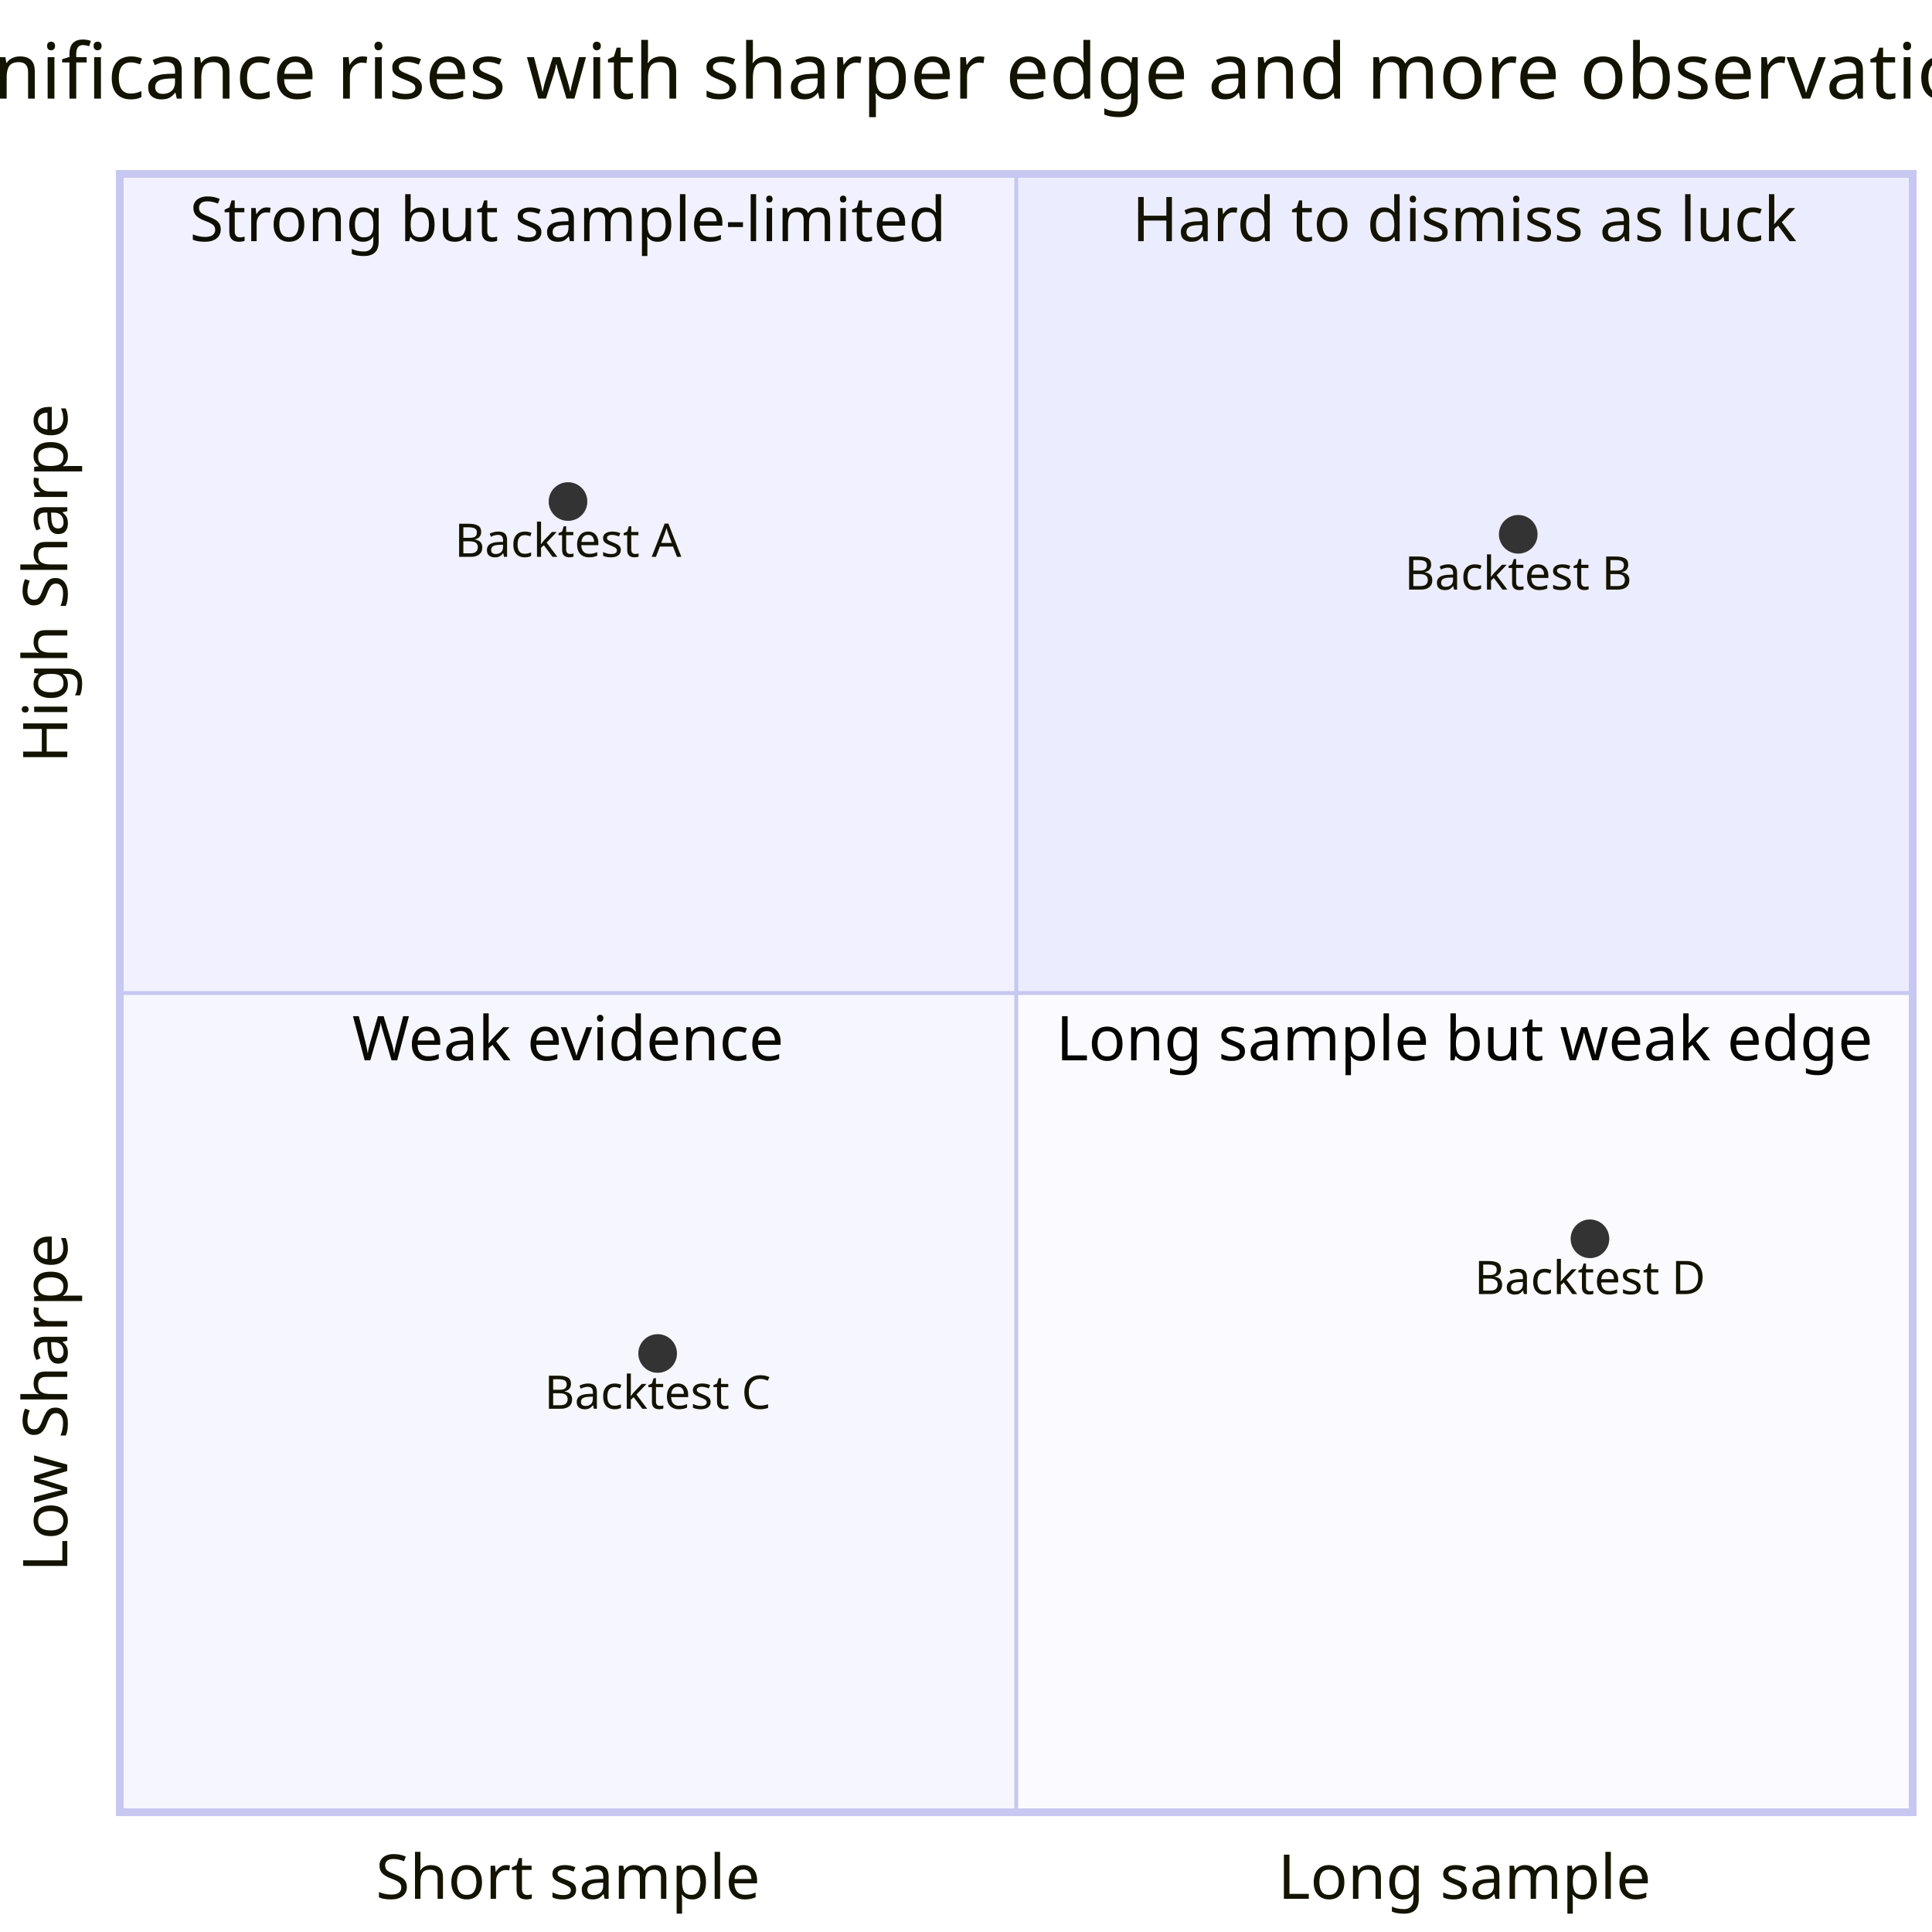
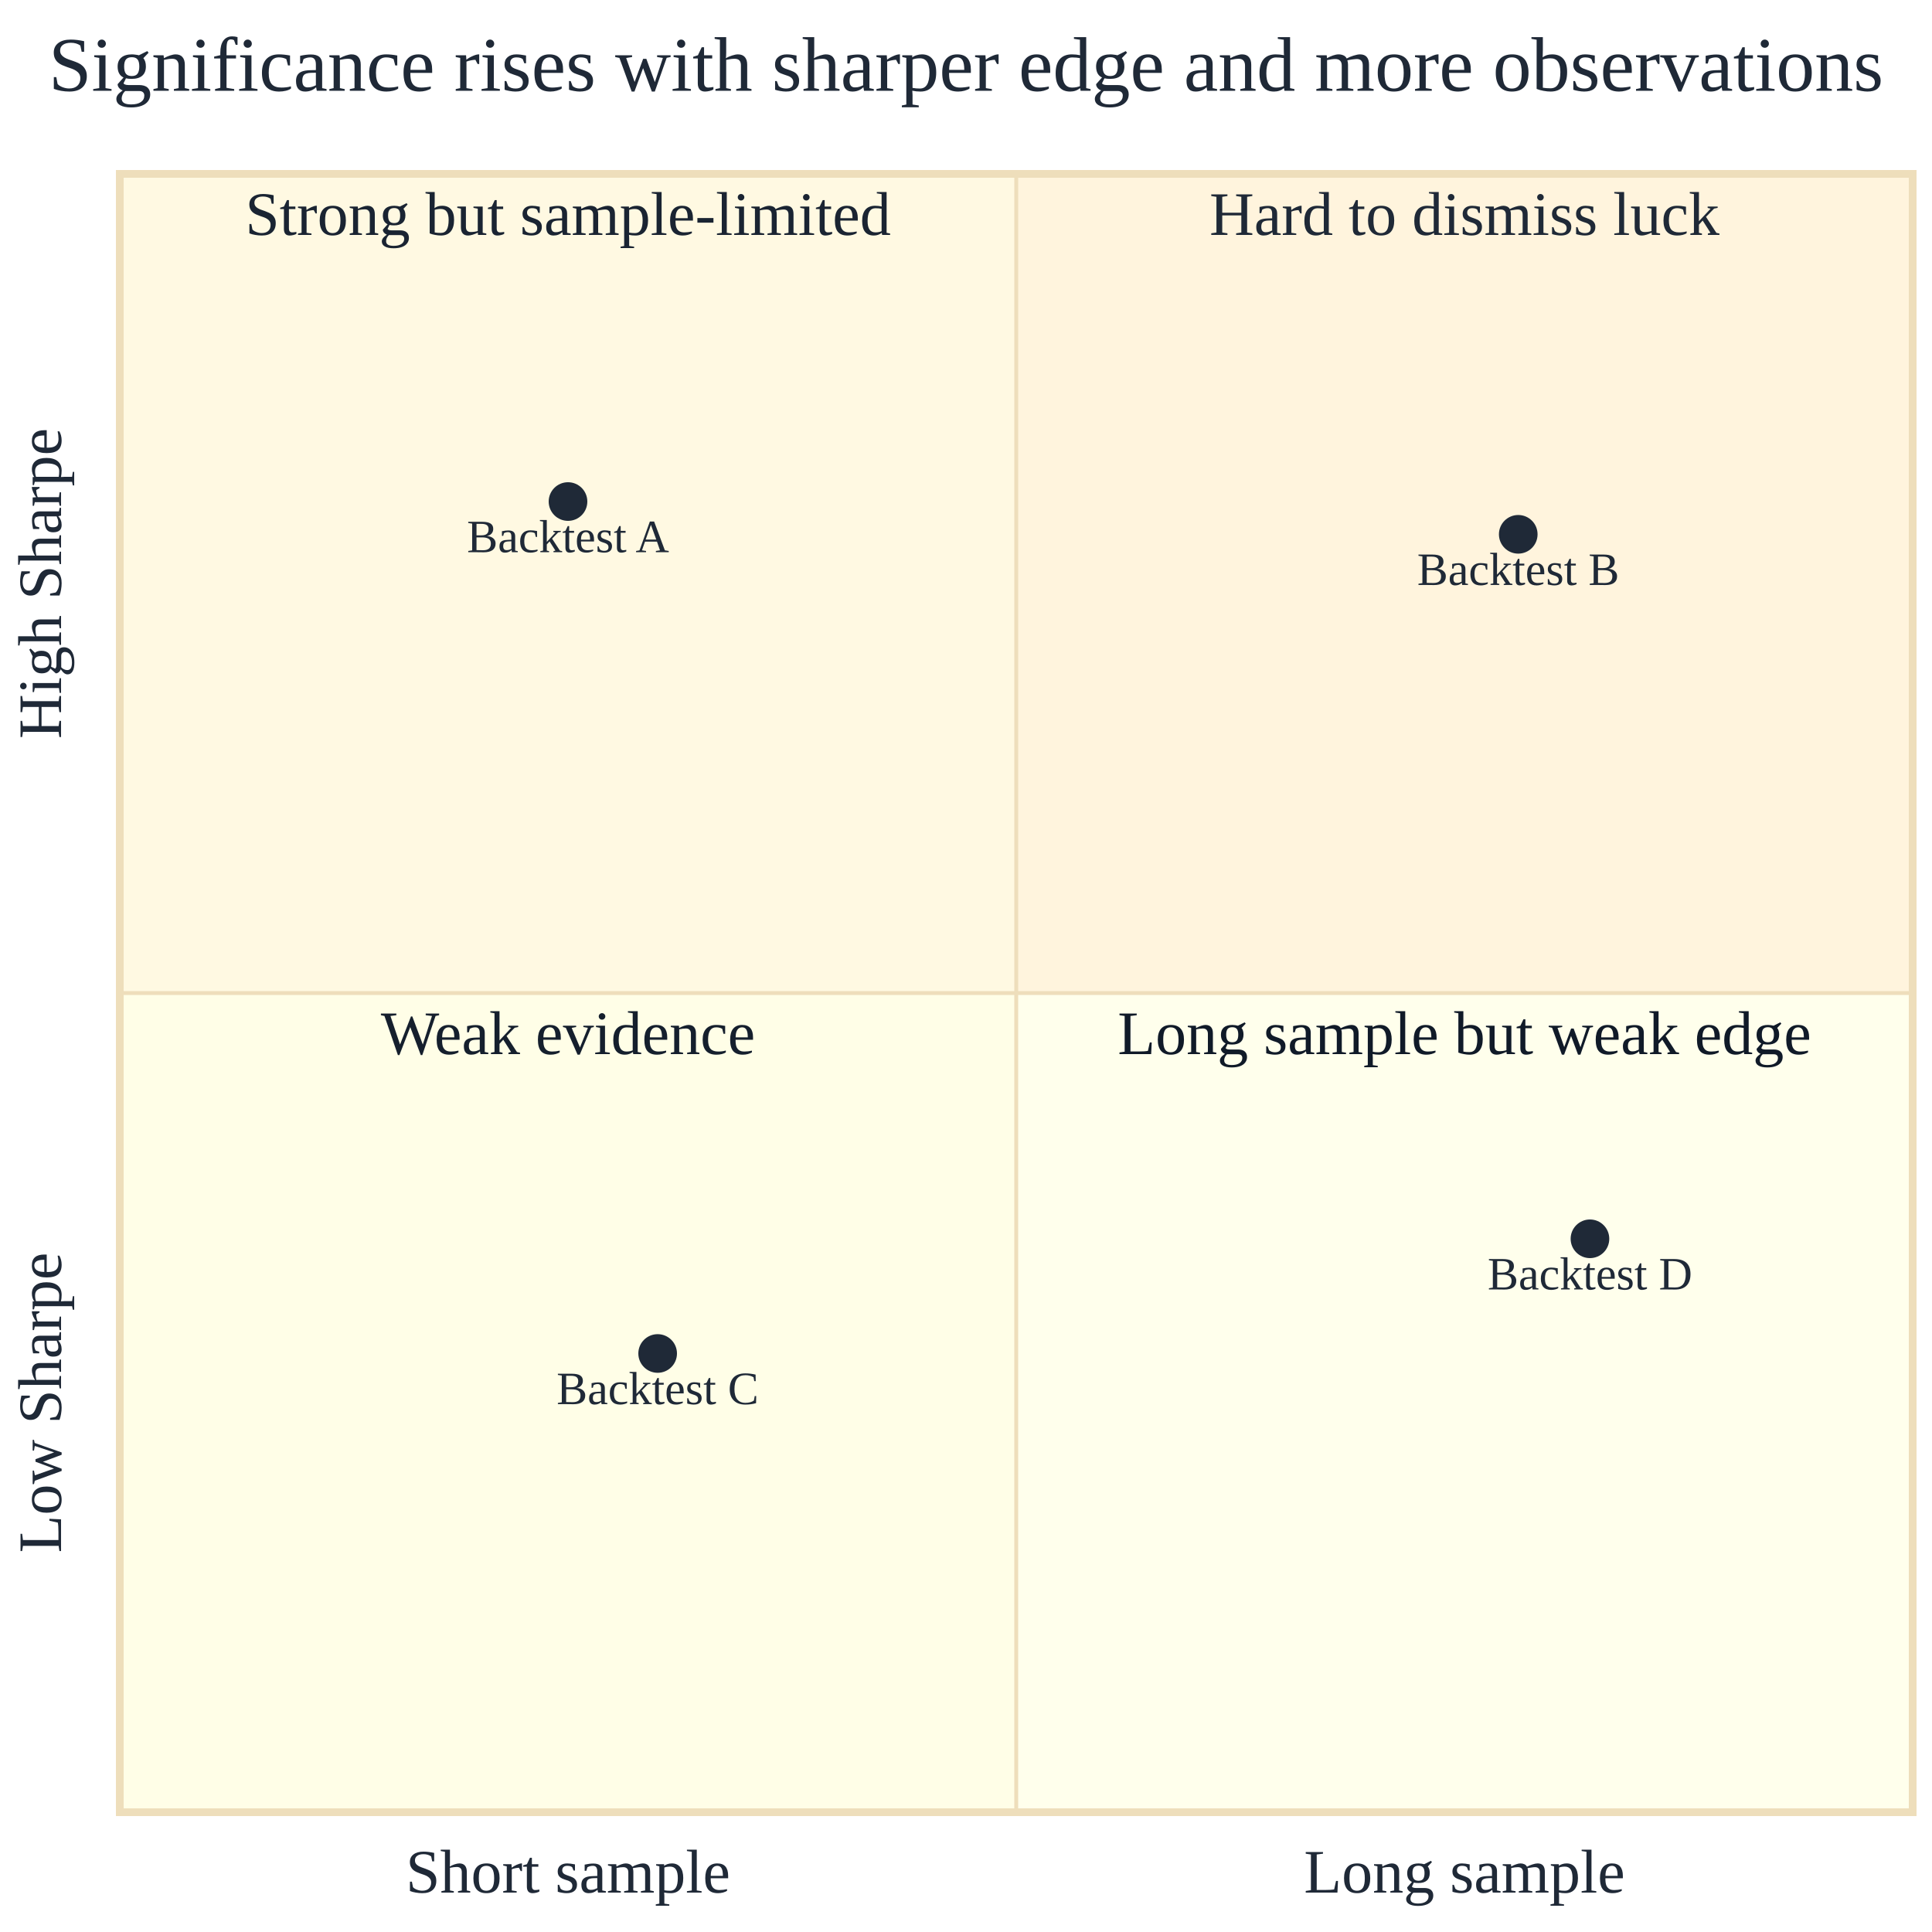
<svg xmlns="http://www.w3.org/2000/svg" id="my-svg" width="100%" style="max-width: 500px; background-color: transparent;" viewBox="0 0 500 500" role="graphics-document document" aria-roledescription="quadrantChart">
-   <style>#my-svg{font-family:"Noto Sans","Noto Sans CJK SC","Source Han Sans SC","Microsoft YaHei","PingFang SC","Hiragino Sans GB","Avenir Next","Segoe UI",Arial,sans-serif;font-size:16px;fill:#333;}@keyframes edge-animation-frame{from{stroke-dashoffset:0;}}@keyframes dash{to{stroke-dashoffset:0;}}#my-svg .edge-animation-slow{stroke-dasharray:9,5!important;stroke-dashoffset:900;animation:dash 50s linear infinite;stroke-linecap:round;}#my-svg .edge-animation-fast{stroke-dasharray:9,5!important;stroke-dashoffset:900;animation:dash 20s linear infinite;stroke-linecap:round;}#my-svg .error-icon{fill:#552222;}#my-svg .error-text{fill:#552222;stroke:#552222;}#my-svg .edge-thickness-normal{stroke-width:1px;}#my-svg .edge-thickness-thick{stroke-width:3.5px;}#my-svg .edge-pattern-solid{stroke-dasharray:0;}#my-svg .edge-thickness-invisible{stroke-width:0;fill:none;}#my-svg .edge-pattern-dashed{stroke-dasharray:3;}#my-svg .edge-pattern-dotted{stroke-dasharray:2;}#my-svg .marker{fill:#333333;stroke:#333333;}#my-svg .marker.cross{stroke:#333333;}#my-svg svg{font-family:"Noto Sans","Noto Sans CJK SC","Source Han Sans SC","Microsoft YaHei","PingFang SC","Hiragino Sans GB","Avenir Next","Segoe UI",Arial,sans-serif;font-size:16px;}#my-svg p{margin:0;}#my-svg .node .neo-node{stroke:#9370DB;}#my-svg [data-look="neo"].node rect,#my-svg [data-look="neo"].cluster rect,#my-svg [data-look="neo"].node polygon{stroke:#9370DB;filter:drop-shadow(1px 2px 2px rgba(185, 185, 185, 1));}#my-svg [data-look="neo"].node path{stroke:#9370DB;stroke-width:1px;}#my-svg [data-look="neo"].node .outer-path{filter:drop-shadow(1px 2px 2px rgba(185, 185, 185, 1));}#my-svg [data-look="neo"].node .neo-line path{stroke:#9370DB;filter:none;}#my-svg [data-look="neo"].node circle{stroke:#9370DB;filter:drop-shadow(1px 2px 2px rgba(185, 185, 185, 1));}#my-svg [data-look="neo"].node circle .state-start{fill:#000000;}#my-svg [data-look="neo"].icon-shape .icon{fill:#9370DB;filter:drop-shadow(1px 2px 2px rgba(185, 185, 185, 1));}#my-svg [data-look="neo"].icon-shape .icon-neo path{stroke:#9370DB;filter:drop-shadow(1px 2px 2px rgba(185, 185, 185, 1));}#my-svg .label,#my-svg .cluster-label,#my-svg .edgeLabel,#my-svg .nodeLabel,#my-svg foreignobject div,#my-svg foreignobject span,#my-svg text,#my-svg tspan{font-family:"Noto Sans","Noto Sans CJK SC","Source Han Sans SC","Microsoft YaHei","PingFang SC","Hiragino Sans GB","Avenir Next","Segoe UI",Arial,sans-serif!important;}#my-svg :root{--mermaid-font-family:"trebuchet ms",verdana,arial,sans-serif;}</style>
+   <style>#my-svg{font-size:16px;fill:#1f2937;}@keyframes edge-animation-frame{from{stroke-dashoffset:0;}}@keyframes dash{to{stroke-dashoffset:0;}}#my-svg .edge-animation-slow{stroke-dasharray:9,5!important;stroke-dashoffset:900;animation:dash 50s linear infinite;stroke-linecap:round;}#my-svg .edge-animation-fast{stroke-dasharray:9,5!important;stroke-dashoffset:900;animation:dash 20s linear infinite;stroke-linecap:round;}#my-svg .error-icon{fill:hsl(220.588, 100%, 98.333%);}#my-svg .error-text{fill:rgb(8.5, 5.75, 0);stroke:rgb(8.5, 5.75, 0);}#my-svg .edge-thickness-normal{stroke-width:1px;}#my-svg .edge-thickness-thick{stroke-width:3.5px;}#my-svg .edge-pattern-solid{stroke-dasharray:0;}#my-svg .edge-thickness-invisible{stroke-width:0;fill:none;}#my-svg .edge-pattern-dashed{stroke-dasharray:3;}#my-svg .edge-pattern-dotted{stroke-dasharray:2;}#my-svg .marker{fill:#0f766e;stroke:#0f766e;}#my-svg .marker.cross{stroke:#0f766e;}#my-svg svg{font-size:16px;}#my-svg p{margin:0;}#my-svg .node .neo-node{stroke:hsl(40.588, 60%, 83.333%);}#my-svg [data-look="neo"].node rect,#my-svg [data-look="neo"].cluster rect,#my-svg [data-look="neo"].node polygon{stroke:url(#my-svg-gradient);filter:drop-shadow( 1px 2px 2px rgba(185,185,185,1));}#my-svg [data-look="neo"].node path{stroke:url(#my-svg-gradient);stroke-width:1px;}#my-svg [data-look="neo"].node .outer-path{filter:drop-shadow( 1px 2px 2px rgba(185,185,185,1));}#my-svg [data-look="neo"].node .neo-line path{stroke:hsl(40.588, 60%, 83.333%);filter:none;}#my-svg [data-look="neo"].node circle{stroke:url(#my-svg-gradient);filter:drop-shadow( 1px 2px 2px rgba(185,185,185,1));}#my-svg [data-look="neo"].node circle .state-start{fill:#000000;}#my-svg [data-look="neo"].icon-shape .icon{fill:url(#my-svg-gradient);filter:drop-shadow( 1px 2px 2px rgba(185,185,185,1));}#my-svg [data-look="neo"].icon-shape .icon-neo path{stroke:url(#my-svg-gradient);filter:drop-shadow( 1px 2px 2px rgba(185,185,185,1));}#my-svg .label,#my-svg .cluster-label,#my-svg .edgeLabel,#my-svg .nodeLabel,#my-svg foreignobject div,#my-svg foreignobject span,#my-svg text,#my-svg tspan{font-family:"Noto Sans","Noto Sans CJK SC","Source Han Sans SC","Microsoft YaHei","PingFang SC","Hiragino Sans GB","Avenir Next","Segoe UI",Arial,sans-serif!important;}#my-svg :root{--mermaid-font-family:"trebuchet ms",verdana,arial,sans-serif;}</style>
  <g />
  <g class="main">
    <g class="quadrants">
      <g class="quadrant">
-         <rect x="263" y="45" width="232" height="212" fill="#ECECFF" />
-         <text x="0" y="0" fill="#131300" font-size="16" dominant-baseline="hanging" text-anchor="middle" transform="translate(379, 50) rotate(0)">Hard to dismiss as luck</text>
+         <rect x="263" y="45" width="232" height="212" fill="#fff4dd" />
+         <text x="0" y="0" fill="#1f2937" font-size="16" dominant-baseline="hanging" text-anchor="middle" transform="translate(379, 50) rotate(0)">Hard to dismiss luck</text>
      </g>
      <g class="quadrant">
-         <rect x="31" y="45" width="232" height="212" fill="#f1f1ff" />
-         <text x="0" y="0" fill="#0e0e00" font-size="16" dominant-baseline="hanging" text-anchor="middle" transform="translate(147, 50) rotate(0)">Strong but sample-limited</text>
+         <rect x="31" y="45" width="232" height="212" fill="#fff9e2" />
+         <text x="0" y="0" fill="#1a2432" font-size="16" dominant-baseline="hanging" text-anchor="middle" transform="translate(147, 50) rotate(0)">Strong but sample-limited</text>
      </g>
      <g class="quadrant">
-         <rect x="31" y="257" width="232" height="212" fill="#f6f6ff" />
-         <text x="0" y="0" fill="#090900" font-size="16" dominant-baseline="hanging" text-anchor="middle" transform="translate(147, 262) rotate(0)">Weak evidence</text>
+         <rect x="31" y="257" width="232" height="212" fill="#fffee7" />
+         <text x="0" y="0" fill="#151f2d" font-size="16" dominant-baseline="hanging" text-anchor="middle" transform="translate(147, 262) rotate(0)">Weak evidence</text>
      </g>
      <g class="quadrant">
-         <rect x="263" y="257" width="232" height="212" fill="#fbfbff" />
-         <text x="0" y="0" fill="#040400" font-size="16" dominant-baseline="hanging" text-anchor="middle" transform="translate(379, 262) rotate(0)">Long sample but weak edge</text>
+         <rect x="263" y="257" width="232" height="212" fill="#ffffec" />
+         <text x="0" y="0" fill="#101a28" font-size="16" dominant-baseline="hanging" text-anchor="middle" transform="translate(379, 262) rotate(0)">Long sample but weak edge</text>
      </g>
    </g>
    <g class="border">
-       <line x1="30" y1="45" x2="496" y2="45" style="stroke: rgb(199, 199, 241); stroke-width: 2;" />
-       <line x1="495" y1="46" x2="495" y2="468" style="stroke: rgb(199, 199, 241); stroke-width: 2;" />
-       <line x1="30" y1="469" x2="496" y2="469" style="stroke: rgb(199, 199, 241); stroke-width: 2;" />
-       <line x1="31" y1="46" x2="31" y2="468" style="stroke: rgb(199, 199, 241); stroke-width: 2;" />
-       <line x1="263" y1="46" x2="263" y2="468" style="stroke: rgb(199, 199, 241); stroke-width: 1;" />
-       <line x1="32" y1="257" x2="494" y2="257" style="stroke: rgb(199, 199, 241); stroke-width: 1;" />
+       <line x1="30" y1="45" x2="496" y2="45" style="stroke: rgb(238, 222, 187); stroke-width: 2;" />
+       <line x1="495" y1="46" x2="495" y2="468" style="stroke: rgb(238, 222, 187); stroke-width: 2;" />
+       <line x1="30" y1="469" x2="496" y2="469" style="stroke: rgb(238, 222, 187); stroke-width: 2;" />
+       <line x1="31" y1="46" x2="31" y2="468" style="stroke: rgb(238, 222, 187); stroke-width: 2;" />
+       <line x1="263" y1="46" x2="263" y2="468" style="stroke: rgb(238, 222, 187); stroke-width: 1;" />
+       <line x1="32" y1="257" x2="494" y2="257" style="stroke: rgb(238, 222, 187); stroke-width: 1;" />
    </g>
    <g class="data-points">
      <g class="data-point">
-         <circle cx="411.48" cy="320.6" r="5" fill="hsl(240, 100%, NaN%)" stroke="hsl(240, 100%, NaN%)" stroke-width="0px" />
-         <text x="0" y="0" fill="#131300" font-size="12" dominant-baseline="hanging" text-anchor="middle" transform="translate(411.48, 325.6) rotate(0)">Backtest D</text>
+         <circle cx="411.48" cy="320.6" r="5" fill="hsl(40.588, 100%, NaN%)" stroke="hsl(40.588, 100%, NaN%)" stroke-width="0px" />
+         <text x="0" y="0" fill="#1f2937" font-size="12" dominant-baseline="hanging" text-anchor="middle" transform="translate(411.48, 325.6) rotate(0)">Backtest D</text>
      </g>
      <g class="data-point">
-         <circle cx="170.2" cy="350.28" r="5" fill="hsl(240, 100%, NaN%)" stroke="hsl(240, 100%, NaN%)" stroke-width="0px" />
-         <text x="0" y="0" fill="#131300" font-size="12" dominant-baseline="hanging" text-anchor="middle" transform="translate(170.2, 355.28) rotate(0)">Backtest C</text>
+         <circle cx="170.2" cy="350.28" r="5" fill="hsl(40.588, 100%, NaN%)" stroke="hsl(40.588, 100%, NaN%)" stroke-width="0px" />
+         <text x="0" y="0" fill="#1f2937" font-size="12" dominant-baseline="hanging" text-anchor="middle" transform="translate(170.2, 355.28) rotate(0)">Backtest C</text>
      </g>
      <g class="data-point">
-         <circle cx="392.92" cy="138.28" r="5" fill="hsl(240, 100%, NaN%)" stroke="hsl(240, 100%, NaN%)" stroke-width="0px" />
-         <text x="0" y="0" fill="#131300" font-size="12" dominant-baseline="hanging" text-anchor="middle" transform="translate(392.92, 143.28) rotate(0)">Backtest B</text>
+         <circle cx="392.92" cy="138.28" r="5" fill="hsl(40.588, 100%, NaN%)" stroke="hsl(40.588, 100%, NaN%)" stroke-width="0px" />
+         <text x="0" y="0" fill="#1f2937" font-size="12" dominant-baseline="hanging" text-anchor="middle" transform="translate(392.92, 143.28) rotate(0)">Backtest B</text>
      </g>
      <g class="data-point">
-         <circle cx="147" cy="129.8" r="5" fill="hsl(240, 100%, NaN%)" stroke="hsl(240, 100%, NaN%)" stroke-width="0px" />
-         <text x="0" y="0" fill="#131300" font-size="12" dominant-baseline="hanging" text-anchor="middle" transform="translate(147, 134.8) rotate(0)">Backtest A</text>
+         <circle cx="147" cy="129.8" r="5" fill="hsl(40.588, 100%, NaN%)" stroke="hsl(40.588, 100%, NaN%)" stroke-width="0px" />
+         <text x="0" y="0" fill="#1f2937" font-size="12" dominant-baseline="hanging" text-anchor="middle" transform="translate(147, 134.8) rotate(0)">Backtest A</text>
      </g>
    </g>
    <g class="labels">
      <g class="label">
-         <text x="0" y="0" fill="#131300" font-size="16" dominant-baseline="hanging" text-anchor="middle" transform="translate(147, 479) rotate(0)">Short sample</text>
+         <text x="0" y="0" fill="#1f2937" font-size="16" dominant-baseline="hanging" text-anchor="middle" transform="translate(147, 479) rotate(0)">Short sample</text>
      </g>
      <g class="label">
-         <text x="0" y="0" fill="#131300" font-size="16" dominant-baseline="hanging" text-anchor="middle" transform="translate(379, 479) rotate(0)">Long sample</text>
+         <text x="0" y="0" fill="#1f2937" font-size="16" dominant-baseline="hanging" text-anchor="middle" transform="translate(379, 479) rotate(0)">Long sample</text>
      </g>
      <g class="label">
-         <text x="0" y="0" fill="#131300" font-size="16" dominant-baseline="hanging" text-anchor="middle" transform="translate(5, 363) rotate(-90)">Low Sharpe</text>
+         <text x="0" y="0" fill="#1f2937" font-size="16" dominant-baseline="hanging" text-anchor="middle" transform="translate(5, 363) rotate(-90)">Low Sharpe</text>
      </g>
      <g class="label">
-         <text x="0" y="0" fill="#131300" font-size="16" dominant-baseline="hanging" text-anchor="middle" transform="translate(5, 151) rotate(-90)">High Sharpe</text>
+         <text x="0" y="0" fill="#1f2937" font-size="16" dominant-baseline="hanging" text-anchor="middle" transform="translate(5, 151) rotate(-90)">High Sharpe</text>
      </g>
    </g>
    <g class="title">
-       <text x="0" y="0" fill="#131300" font-size="20" dominant-baseline="hanging" text-anchor="middle" transform="translate(250, 10) rotate(0)">Significance rises with sharper edge and more observations</text>
+       <text x="0" y="0" fill="#1f2937" font-size="20" dominant-baseline="hanging" text-anchor="middle" transform="translate(250, 10) rotate(0)">Significance rises with sharper edge and more observations</text>
    </g>
  </g>
</svg>
